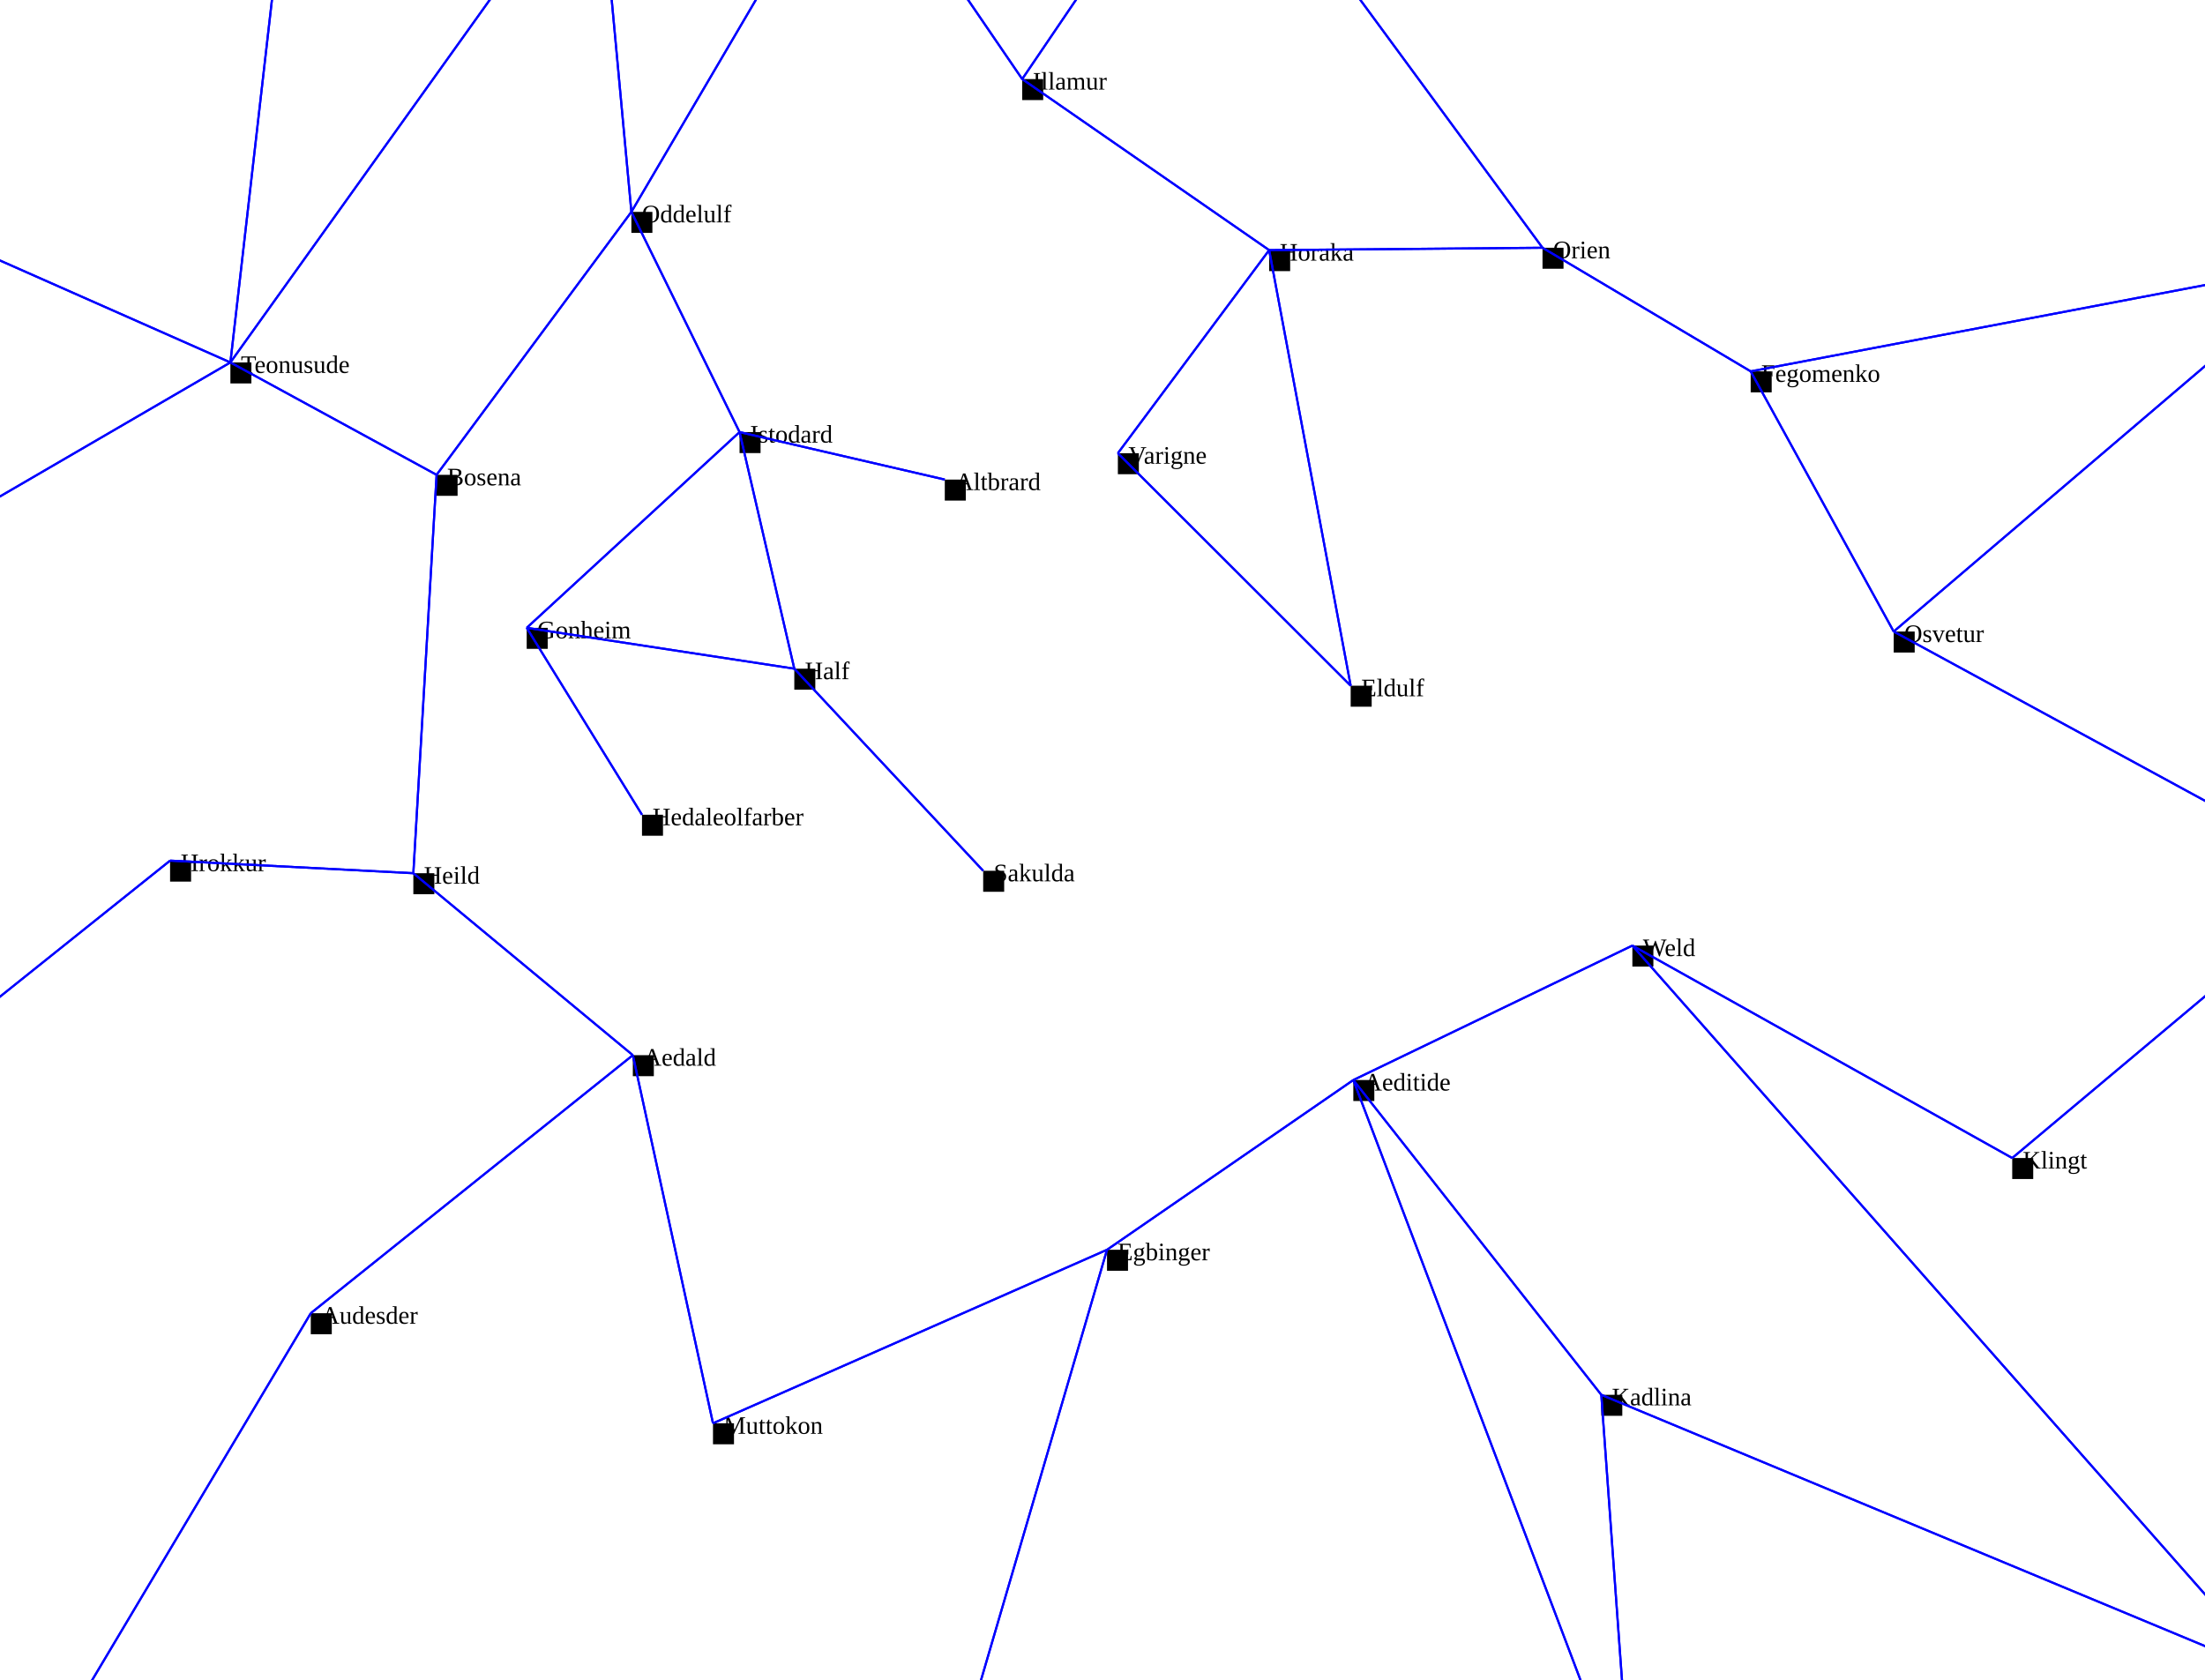
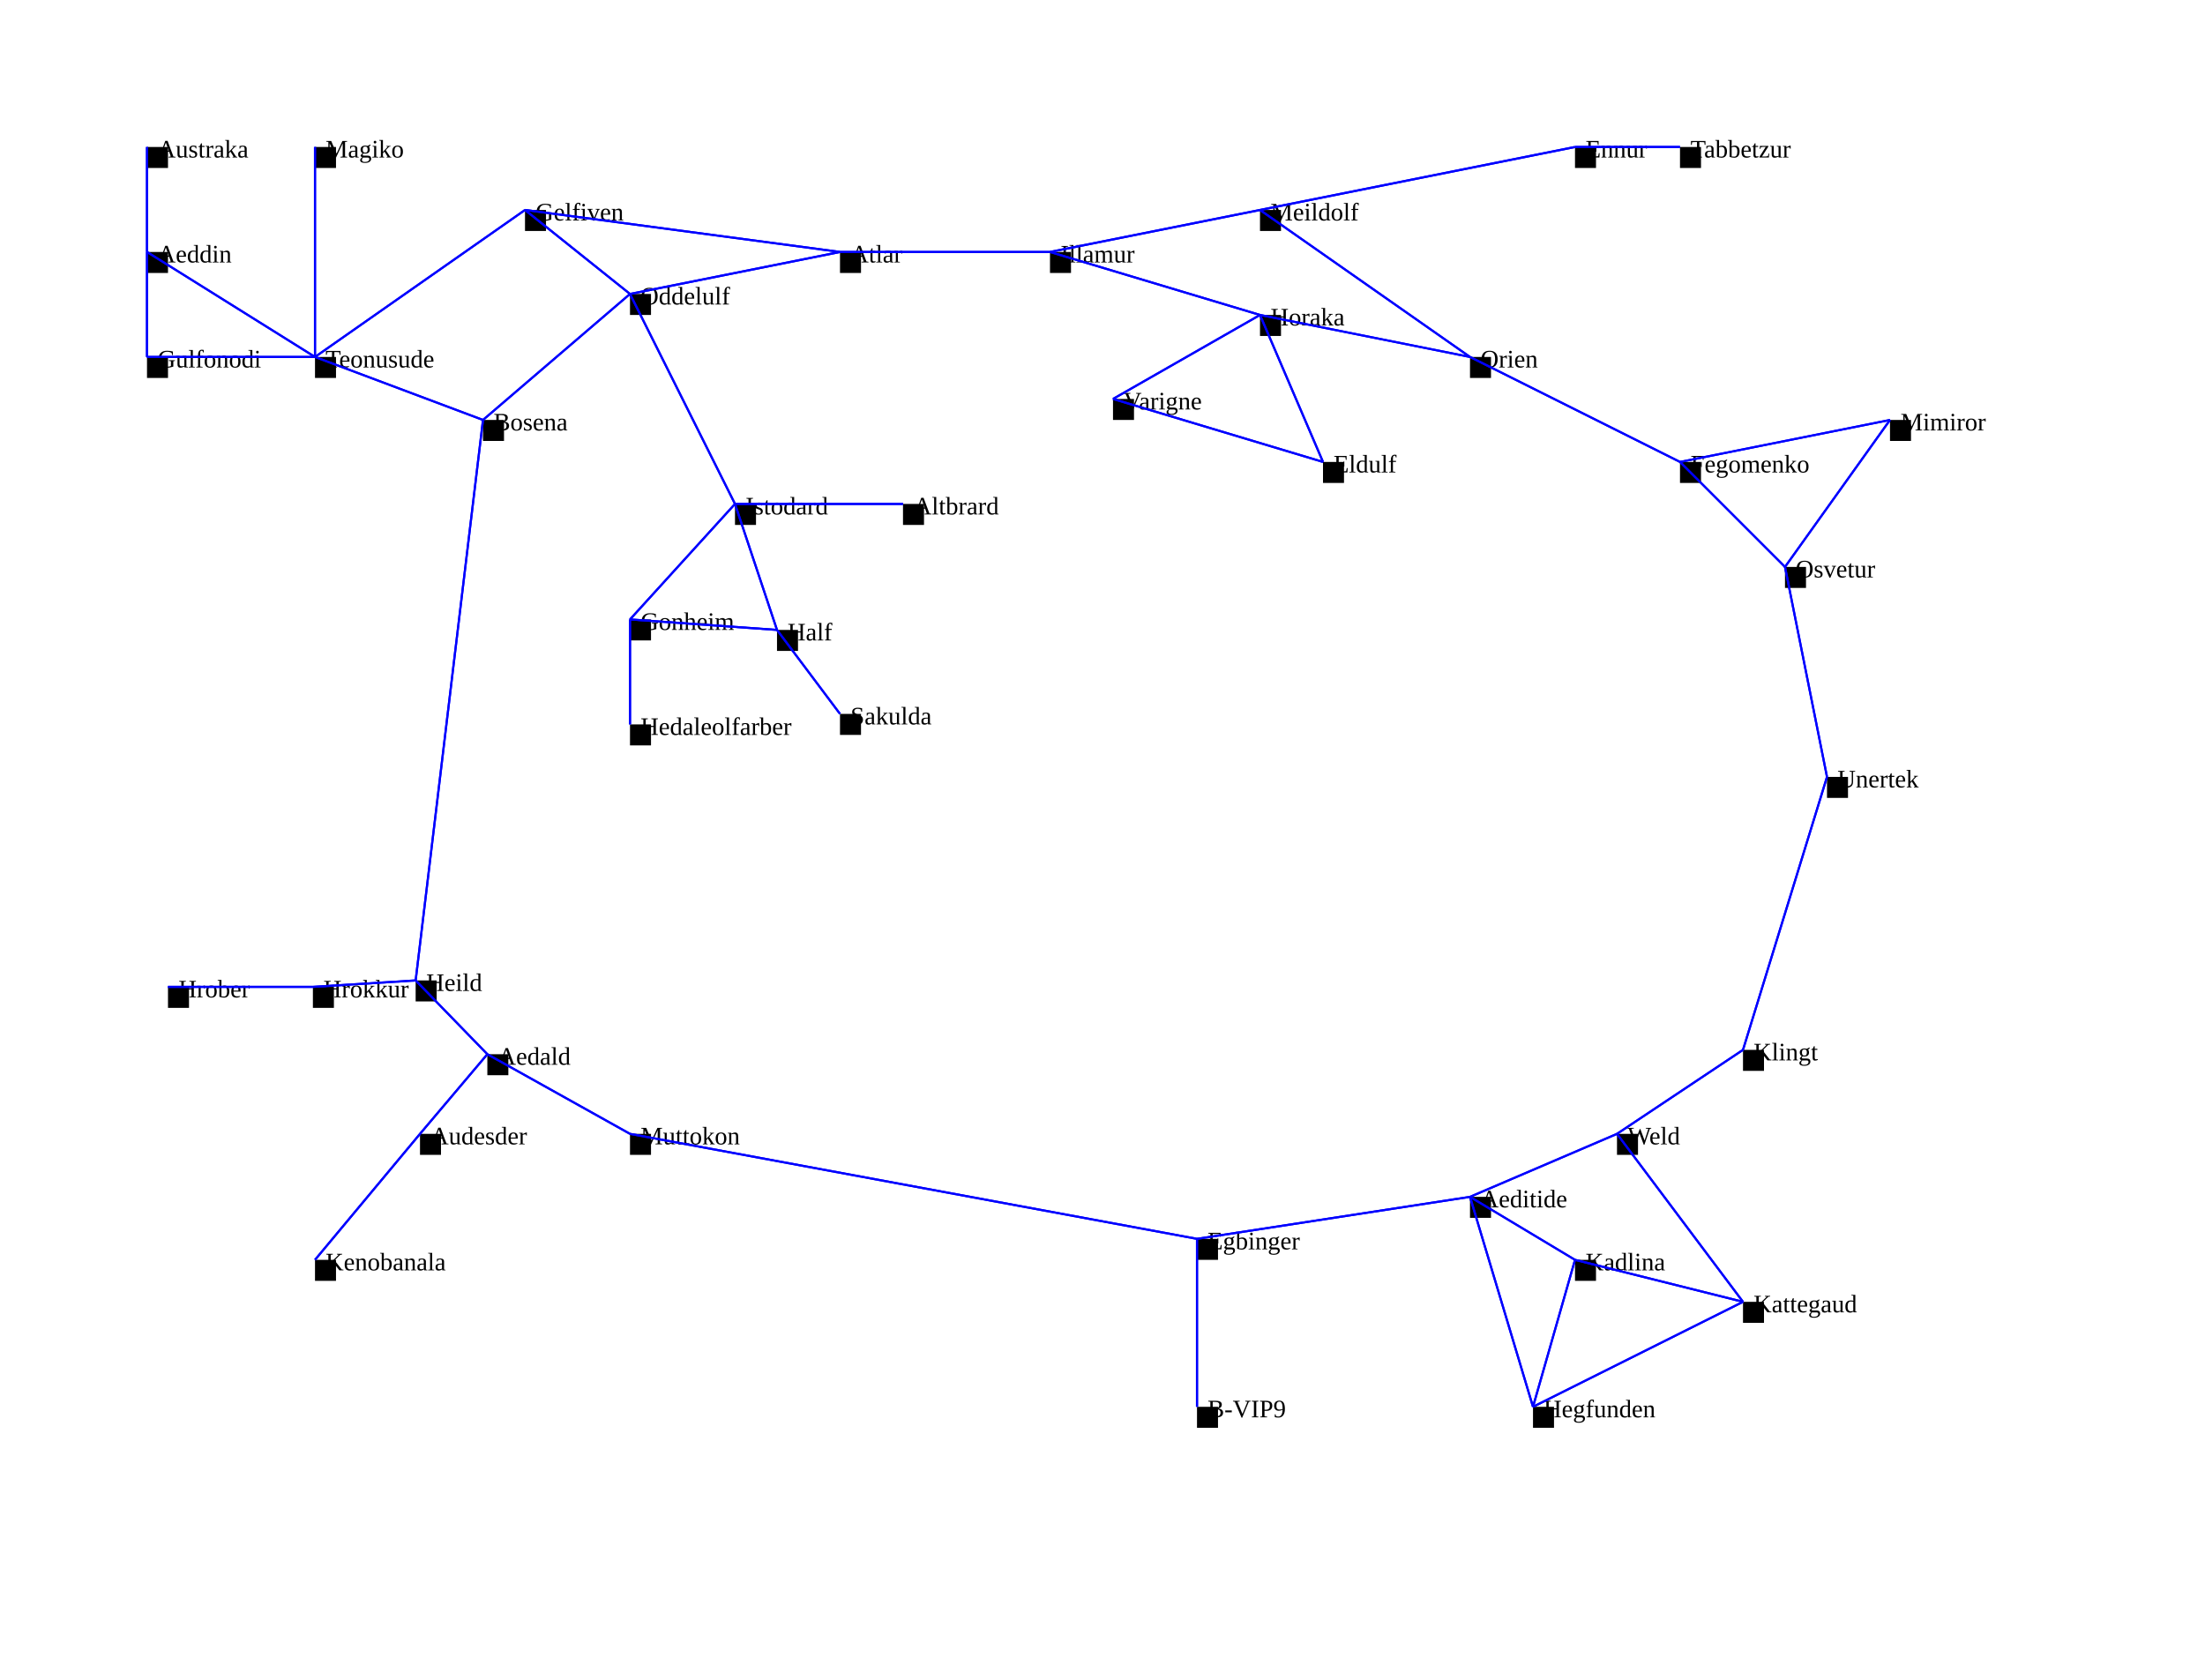
- <svg xmlns="http://www.w3.org/2000/svg" id="20121" height="800.00" width="1050.00">
-   <rect width="10.00" Region="Molden Heath" Type="system" y="96.61" Name="Aeddin" ID="30002383" id="20122" x="-62.06" height="10.00" />
-   <text id="20123" y="101.61" x="-57.06">Aeddin</text>
-   <rect width="10.00" Region="Molden Heath" Type="system" y="282.10" Name="Gulfonodi" ID="30002384" id="20125" x="-78.53" height="10.00" />
-   <text id="20126" y="287.10" x="-73.53">Gulfonodi</text>
-   <rect width="10.00" Region="Molden Heath" Type="system" y="542.24" Name="Hrober" ID="30002392" id="20128" x="-84.48" height="10.00" />
-   <text id="20129" y="547.24" x="-79.48">Hrober</text>
-   <rect width="10.00" Region="Molden Heath" Type="system" y="409.87" Name="Hrokkur" ID="30002391" id="20131" x="80.99" height="10.00" />
-   <text id="20132" y="414.87" x="85.99">Hrokkur</text>
-   <rect width="10.00" Region="Molden Heath" Type="system" y="172.61" Name="Teonusude" ID="30002385" id="20134" x="109.71" height="10.00" />
-   <text id="20135" y="177.61" x="114.71">Teonusude</text>
-   <rect width="10.00" Region="Molden Heath" Type="system" y="415.87" Name="Heild" ID="30002390" id="20137" x="196.83" height="10.00" />
-   <text id="20138" y="420.87" x="201.83">Heild</text>
-   <rect width="10.00" Region="Molden Heath" Type="system" y="625.42" Name="Audesder" ID="30002395" id="20140" x="147.99" height="10.00" />
-   <text id="20141" y="630.42" x="152.99">Audesder</text>
-   <rect width="10.00" Region="Molden Heath" Type="system" y="226.14" Name="Bosena" ID="30002387" id="20143" x="207.90" height="10.00" />
-   <text id="20144" y="231.14" x="212.90">Bosena</text>
-   <rect width="10.00" Region="Molden Heath" Type="system" y="502.53" Name="Aedald" ID="30002393" id="20146" x="301.35" height="10.00" />
-   <text id="20147" y="507.53" x="306.35">Aedald</text>
-   <rect width="10.00" Region="Molden Heath" Type="system" y="-71.93" Name="Gelfiven" ID="30002386" id="20149" x="284.62" height="10.00" />
-   <text id="20150" y="-66.93" x="289.62">Gelfiven</text>
-   <rect width="10.00" Region="Molden Heath" Type="system" y="100.91" Name="Oddelulf" ID="30002388" id="20152" x="300.66" height="10.00" />
-   <text id="20153" y="105.91" x="305.66">Oddelulf</text>
-   <rect width="10.00" Region="Molden Heath" Type="system" y="677.84" Name="Muttokon" ID="30002394" id="20155" x="339.52" height="10.00" />
-   <text id="20156" y="682.84" x="344.52">Muttokon</text>
-   <rect width="10.00" Region="Molden Heath" Type="system" y="299.01" Name="Gonheim" ID="30002403" id="20158" x="250.81" height="10.00" />
-   <text id="20159" y="304.01" x="255.81">Gonheim</text>
-   <rect width="10.00" Region="Molden Heath" Type="system" y="388.02" Name="Hedaleolfarber" ID="30002406" id="20161" x="305.71" height="10.00" />
-   <text id="20162" y="393.02" x="310.71">Hedaleolfarber</text>
-   <rect width="10.00" Region="Molden Heath" Type="system" y="205.78" Name="Istodard" ID="30002402" id="20164" x="352.17" height="10.00" />
-   <text id="20165" y="210.78" x="357.17">Istodard</text>
-   <rect width="10.00" Region="Molden Heath" Type="system" y="318.46" Name="Half" ID="30002404" id="20167" x="378.24" height="10.00" />
-   <text id="20168" y="323.46" x="383.24">Half</text>
-   <rect width="10.00" Region="Molden Heath" Type="system" y="414.71" Name="Sakulda" ID="30002405" id="20170" x="468.18" height="10.00" />
-   <text id="20171" y="419.71" x="473.18">Sakulda</text>
-   <rect width="10.00" Region="Molden Heath" Type="system" y="-79.63" Name="Atlar" ID="30002389" id="20173" x="406.63" height="10.00" />
-   <text id="20174" y="-74.63" x="411.63">Atlar</text>
-   <rect width="10.00" Region="Molden Heath" Type="system" y="228.40" Name="Altbrard" ID="30002407" id="20176" x="449.90" height="10.00" />
-   <text id="20177" y="233.40" x="454.90">Altbrard</text>
-   <rect width="10.00" Region="Molden Heath" Type="system" y="37.66" Name="Illamur" ID="30002396" id="20179" x="486.76" height="10.00" />
-   <text id="20180" y="42.66" x="491.76">Illamur</text>
-   <rect width="10.00" Region="Molden Heath" Type="system" y="215.84" Name="Varigne" ID="30002400" id="20182" x="532.32" height="10.00" />
-   <text id="20183" y="220.84" x="537.32">Varigne</text>
-   <rect width="10.00" Region="Molden Heath" Type="system" y="119.12" Name="Horaka" ID="30002397" id="20185" x="604.36" height="10.00" />
-   <text id="20186" y="124.12" x="609.36">Horaka</text>
-   <rect width="10.00" Region="Molden Heath" Type="system" y="326.57" Name="Eldulf" ID="30002398" id="20188" x="643.18" height="10.00" />
-   <text id="20189" y="331.57" x="648.18">Eldulf</text>
-   <rect width="10.00" Region="Molden Heath" Type="system" y="595.20" Name="Egbinger" ID="30002420" id="20191" x="527.15" height="10.00" />
-   <text id="20192" y="600.20" x="532.15">Egbinger</text>
-   <rect width="10.00" Region="Molden Heath" Type="system" y="-95.86" Name="Meildolf" ID="30002401" id="20194" x="577.35" height="10.00" />
-   <text id="20195" y="-90.86" x="582.35">Meildolf</text>
-   <rect width="10.00" Region="Molden Heath" Type="system" y="117.99" Name="Orien" ID="30002399" id="20197" x="734.53" height="10.00" />
-   <text id="20198" y="122.99" x="739.53">Orien</text>
-   <rect width="10.00" Region="Molden Heath" Type="system" y="514.36" Name="Aeditide" ID="30002419" id="20200" x="644.44" height="10.00" />
-   <text id="20201" y="519.36" x="649.44">Aeditide</text>
-   <rect width="10.00" Region="Molden Heath" Type="system" y="864.73" Name="Hegfunden" ID="30002418" id="20203" x="777.06" height="10.00" />
-   <text id="20204" y="869.73" x="782.06">Hegfunden</text>
-   <rect width="10.00" Region="Molden Heath" Type="system" y="-69.83" Name="Ennur" ID="30002412" id="20206" x="760.66" height="10.00" />
-   <text id="20207" y="-64.83" x="765.66">Ennur</text>
-   <rect width="10.00" Region="Molden Heath" Type="system" y="664.28" Name="Kadlina" ID="30002417" id="20209" x="762.52" height="10.00" />
-   <text id="20210" y="669.28" x="767.52">Kadlina</text>
-   <rect width="10.00" Region="Molden Heath" Type="system" y="450.33" Name="Weld" ID="30002415" id="20212" x="777.32" height="10.00" />
-   <text id="20213" y="455.33" x="782.32">Weld</text>
-   <rect width="10.00" Region="Molden Heath" Type="system" y="176.86" Name="Fegomenko" ID="30002408" id="20215" x="833.66" height="10.00" />
-   <text id="20216" y="181.86" x="838.66">Fegomenko</text>
-   <rect width="10.00" Region="Molden Heath" Type="system" y="551.51" Name="Klingt" ID="30002414" id="20218" x="958.20" height="10.00" />
-   <text id="20219" y="556.51" x="963.20">Klingt</text>
-   <rect width="10.00" Region="Molden Heath" Type="system" y="798.26" Name="Kattegaud" ID="30002416" id="20221" x="1084.37" height="10.00" />
-   <text id="20222" y="803.26" x="1089.37">Kattegaud</text>
-   <rect width="10.00" Region="Molden Heath" Type="system" y="300.77" Name="Osvetur" ID="30002409" id="20224" x="901.76" height="10.00" />
-   <text id="20225" y="305.77" x="906.76">Osvetur</text>
-   <rect width="10.00" Region="Molden Heath" Type="system" y="418.01" Name="Unertek" ID="30002413" id="20227" x="1117.35" height="10.00" />
-   <text id="20228" y="423.01" x="1122.35">Unertek</text>
-   <rect width="10.00" Region="Molden Heath" Type="system" y="124.70" Name="Mimiror" ID="30002410" id="20230" x="1108.21" height="10.00" />
-   <text id="20231" y="129.70" x="1113.21">Mimiror</text>
-   <rect width="10.00" Region="Heimatar" Type="system" y="-84.43" Name="Austraka" ID="30002523" id="20233" x="-69.32" height="10.00" />
-   <text id="20234" y="-79.43" x="-64.32">Austraka</text>
-   <rect width="10.00" Region="Heimatar" Type="system" y="-68.58" Name="Magiko" ID="30002570" id="20236" x="137.35" height="10.00" />
-   <text id="20237" y="-63.58" x="142.35">Magiko</text>
-   <rect width="10.00" Region="Derelik" Type="system" y="840.36" Name="Kenobanala" ID="30000116" id="20239" x="19.92" height="10.00" />
-   <text id="20240" y="845.36" x="24.92">Kenobanala</text>
-   <rect width="10.00" Region="Great Wildlands" Type="system" y="857.07" Name="B-VIP9" ID="30000970" id="20242" x="450.49" height="10.00" />
-   <text id="20243" y="862.07" x="455.49">B-VIP9</text>
-   <rect width="10.00" Region="Metropolis" Type="system" y="-78.23" Name="Tabbetzur" ID="30003465" id="20245" x="1019.34" height="10.00" />
-   <text id="20246" y="-73.23" x="1024.34">Tabbetzur</text>
-   <line y2="282.10" x2="-78.53" id="20248" style="stroke:blue;fill:blue;" x1="-62.06" y1="96.61" />
-   <line y2="172.61" x2="109.71" id="20249" style="stroke:blue;fill:blue;" x1="-62.06" y1="96.61" />
-   <line y2="-84.43" x2="-69.32" id="20250" style="stroke:blue;fill:blue;" x1="-62.06" y1="96.61" />
-   <line y2="96.61" x2="-62.06" id="20251" style="stroke:blue;fill:blue;" x1="-78.53" y1="282.10" />
-   <line y2="172.61" x2="109.71" id="20252" style="stroke:blue;fill:blue;" x1="-78.53" y1="282.10" />
-   <line y2="409.87" x2="80.99" id="20253" style="stroke:blue;fill:blue;" x1="-84.48" y1="542.24" />
-   <line y2="415.87" x2="196.83" id="20254" style="stroke:blue;fill:blue;" x1="80.99" y1="409.87" />
-   <line y2="542.24" x2="-84.48" id="20255" style="stroke:blue;fill:blue;" x1="80.99" y1="409.87" />
-   <line y2="96.61" x2="-62.06" id="20256" style="stroke:blue;fill:blue;" x1="109.71" y1="172.61" />
-   <line y2="282.10" x2="-78.53" id="20257" style="stroke:blue;fill:blue;" x1="109.71" y1="172.61" />
-   <line y2="-71.93" x2="284.62" id="20258" style="stroke:blue;fill:blue;" x1="109.71" y1="172.61" />
-   <line y2="226.14" x2="207.90" id="20259" style="stroke:blue;fill:blue;" x1="109.71" y1="172.61" />
-   <line y2="-68.58" x2="137.35" id="20260" style="stroke:blue;fill:blue;" x1="109.71" y1="172.61" />
-   <line y2="226.14" x2="207.90" id="20261" style="stroke:blue;fill:blue;" x1="196.83" y1="415.87" />
-   <line y2="409.87" x2="80.99" id="20262" style="stroke:blue;fill:blue;" x1="196.83" y1="415.87" />
-   <line y2="502.53" x2="301.35" id="20263" style="stroke:blue;fill:blue;" x1="196.83" y1="415.87" />
-   <line y2="840.36" x2="19.92" id="20264" style="stroke:blue;fill:blue;" x1="147.99" y1="625.42" />
-   <line y2="502.53" x2="301.35" id="20265" style="stroke:blue;fill:blue;" x1="147.99" y1="625.42" />
-   <line y2="172.61" x2="109.71" id="20266" style="stroke:blue;fill:blue;" x1="207.90" y1="226.14" />
-   <line y2="100.91" x2="300.66" id="20267" style="stroke:blue;fill:blue;" x1="207.90" y1="226.14" />
-   <line y2="415.87" x2="196.83" id="20268" style="stroke:blue;fill:blue;" x1="207.90" y1="226.14" />
-   <line y2="415.87" x2="196.83" id="20269" style="stroke:blue;fill:blue;" x1="301.35" y1="502.53" />
-   <line y2="677.84" x2="339.52" id="20270" style="stroke:blue;fill:blue;" x1="301.35" y1="502.53" />
-   <line y2="625.42" x2="147.99" id="20271" style="stroke:blue;fill:blue;" x1="301.35" y1="502.53" />
-   <line y2="172.61" x2="109.71" id="20272" style="stroke:blue;fill:blue;" x1="284.62" y1="-71.93" />
-   <line y2="100.91" x2="300.66" id="20273" style="stroke:blue;fill:blue;" x1="284.62" y1="-71.93" />
-   <line y2="-79.63" x2="406.63" id="20274" style="stroke:blue;fill:blue;" x1="284.62" y1="-71.93" />
-   <line y2="-71.93" x2="284.62" id="20275" style="stroke:blue;fill:blue;" x1="300.66" y1="100.91" />
-   <line y2="226.14" x2="207.90" id="20276" style="stroke:blue;fill:blue;" x1="300.66" y1="100.91" />
-   <line y2="-79.63" x2="406.63" id="20277" style="stroke:blue;fill:blue;" x1="300.66" y1="100.91" />
-   <line y2="205.78" x2="352.17" id="20278" style="stroke:blue;fill:blue;" x1="300.66" y1="100.91" />
-   <line y2="502.53" x2="301.35" id="20279" style="stroke:blue;fill:blue;" x1="339.52" y1="677.84" />
-   <line y2="595.20" x2="527.15" id="20280" style="stroke:blue;fill:blue;" x1="339.52" y1="677.84" />
-   <line y2="205.78" x2="352.17" id="20281" style="stroke:blue;fill:blue;" x1="250.81" y1="299.01" />
-   <line y2="318.46" x2="378.24" id="20282" style="stroke:blue;fill:blue;" x1="250.81" y1="299.01" />
-   <line y2="388.02" x2="305.71" id="20283" style="stroke:blue;fill:blue;" x1="250.81" y1="299.01" />
-   <line y2="299.01" x2="250.81" id="20284" style="stroke:blue;fill:blue;" x1="305.71" y1="388.02" />
-   <line y2="100.91" x2="300.66" id="20285" style="stroke:blue;fill:blue;" x1="352.17" y1="205.78" />
-   <line y2="299.01" x2="250.81" id="20286" style="stroke:blue;fill:blue;" x1="352.17" y1="205.78" />
-   <line y2="318.46" x2="378.24" id="20287" style="stroke:blue;fill:blue;" x1="352.17" y1="205.78" />
-   <line y2="228.40" x2="449.90" id="20288" style="stroke:blue;fill:blue;" x1="352.17" y1="205.78" />
-   <line y2="205.78" x2="352.17" id="20289" style="stroke:blue;fill:blue;" x1="378.24" y1="318.46" />
-   <line y2="299.01" x2="250.81" id="20290" style="stroke:blue;fill:blue;" x1="378.24" y1="318.46" />
-   <line y2="414.71" x2="468.18" id="20291" style="stroke:blue;fill:blue;" x1="378.24" y1="318.46" />
-   <line y2="318.46" x2="378.24" id="20292" style="stroke:blue;fill:blue;" x1="468.18" y1="414.71" />
-   <line y2="-71.93" x2="284.62" id="20293" style="stroke:blue;fill:blue;" x1="406.63" y1="-79.63" />
-   <line y2="100.91" x2="300.66" id="20294" style="stroke:blue;fill:blue;" x1="406.63" y1="-79.63" />
-   <line y2="37.66" x2="486.76" id="20295" style="stroke:blue;fill:blue;" x1="406.63" y1="-79.63" />
-   <line y2="205.78" x2="352.17" id="20296" style="stroke:blue;fill:blue;" x1="449.90" y1="228.40" />
-   <line y2="-79.63" x2="406.63" id="20297" style="stroke:blue;fill:blue;" x1="486.76" y1="37.66" />
-   <line y2="119.12" x2="604.36" id="20298" style="stroke:blue;fill:blue;" x1="486.76" y1="37.66" />
-   <line y2="-95.86" x2="577.35" id="20299" style="stroke:blue;fill:blue;" x1="486.76" y1="37.66" />
-   <line y2="119.12" x2="604.36" id="20300" style="stroke:blue;fill:blue;" x1="532.32" y1="215.84" />
-   <line y2="326.57" x2="643.18" id="20301" style="stroke:blue;fill:blue;" x1="532.32" y1="215.84" />
-   <line y2="37.66" x2="486.76" id="20302" style="stroke:blue;fill:blue;" x1="604.36" y1="119.12" />
-   <line y2="326.57" x2="643.18" id="20303" style="stroke:blue;fill:blue;" x1="604.36" y1="119.12" />
-   <line y2="117.99" x2="734.53" id="20304" style="stroke:blue;fill:blue;" x1="604.36" y1="119.12" />
-   <line y2="215.84" x2="532.32" id="20305" style="stroke:blue;fill:blue;" x1="604.36" y1="119.12" />
-   <line y2="119.12" x2="604.36" id="20306" style="stroke:blue;fill:blue;" x1="643.18" y1="326.57" />
-   <line y2="215.84" x2="532.32" id="20307" style="stroke:blue;fill:blue;" x1="643.18" y1="326.57" />
-   <line y2="857.07" x2="450.49" id="20308" style="stroke:blue;fill:blue;" x1="527.15" y1="595.20" />
-   <line y2="677.84" x2="339.52" id="20309" style="stroke:blue;fill:blue;" x1="527.15" y1="595.20" />
-   <line y2="514.36" x2="644.44" id="20310" style="stroke:blue;fill:blue;" x1="527.15" y1="595.20" />
-   <line y2="37.66" x2="486.76" id="20311" style="stroke:blue;fill:blue;" x1="577.35" y1="-95.86" />
-   <line y2="117.99" x2="734.53" id="20312" style="stroke:blue;fill:blue;" x1="577.35" y1="-95.86" />
-   <line y2="-69.83" x2="760.66" id="20313" style="stroke:blue;fill:blue;" x1="577.35" y1="-95.86" />
-   <line y2="119.12" x2="604.36" id="20314" style="stroke:blue;fill:blue;" x1="734.53" y1="117.99" />
-   <line y2="-95.86" x2="577.35" id="20315" style="stroke:blue;fill:blue;" x1="734.53" y1="117.99" />
-   <line y2="176.86" x2="833.66" id="20316" style="stroke:blue;fill:blue;" x1="734.53" y1="117.99" />
-   <line y2="450.33" x2="777.32" id="20317" style="stroke:blue;fill:blue;" x1="644.44" y1="514.36" />
-   <line y2="664.28" x2="762.52" id="20318" style="stroke:blue;fill:blue;" x1="644.44" y1="514.36" />
-   <line y2="864.73" x2="777.06" id="20319" style="stroke:blue;fill:blue;" x1="644.44" y1="514.36" />
-   <line y2="595.20" x2="527.15" id="20320" style="stroke:blue;fill:blue;" x1="644.44" y1="514.36" />
-   <line y2="798.26" x2="1084.37" id="20321" style="stroke:blue;fill:blue;" x1="777.06" y1="864.73" />
-   <line y2="664.28" x2="762.52" id="20322" style="stroke:blue;fill:blue;" x1="777.06" y1="864.73" />
-   <line y2="514.36" x2="644.44" id="20323" style="stroke:blue;fill:blue;" x1="777.06" y1="864.73" />
-   <line y2="-95.86" x2="577.35" id="20324" style="stroke:blue;fill:blue;" x1="760.66" y1="-69.83" />
-   <line y2="-78.23" x2="1019.34" id="20325" style="stroke:blue;fill:blue;" x1="760.66" y1="-69.83" />
-   <line y2="798.26" x2="1084.37" id="20326" style="stroke:blue;fill:blue;" x1="762.52" y1="664.28" />
-   <line y2="864.73" x2="777.06" id="20327" style="stroke:blue;fill:blue;" x1="762.52" y1="664.28" />
-   <line y2="514.36" x2="644.44" id="20328" style="stroke:blue;fill:blue;" x1="762.52" y1="664.28" />
-   <line y2="551.51" x2="958.20" id="20329" style="stroke:blue;fill:blue;" x1="777.32" y1="450.33" />
-   <line y2="798.26" x2="1084.37" id="20330" style="stroke:blue;fill:blue;" x1="777.32" y1="450.33" />
-   <line y2="514.36" x2="644.44" id="20331" style="stroke:blue;fill:blue;" x1="777.32" y1="450.33" />
-   <line y2="117.99" x2="734.53" id="20332" style="stroke:blue;fill:blue;" x1="833.66" y1="176.86" />
-   <line y2="300.77" x2="901.76" id="20333" style="stroke:blue;fill:blue;" x1="833.66" y1="176.86" />
-   <line y2="124.70" x2="1108.21" id="20334" style="stroke:blue;fill:blue;" x1="833.66" y1="176.86" />
-   <line y2="418.01" x2="1117.35" id="20335" style="stroke:blue;fill:blue;" x1="958.20" y1="551.51" />
-   <line y2="450.33" x2="777.32" id="20336" style="stroke:blue;fill:blue;" x1="958.20" y1="551.51" />
-   <line y2="450.33" x2="777.32" id="20337" style="stroke:blue;fill:blue;" x1="1084.37" y1="798.26" />
-   <line y2="664.28" x2="762.52" id="20338" style="stroke:blue;fill:blue;" x1="1084.37" y1="798.26" />
-   <line y2="864.73" x2="777.06" id="20339" style="stroke:blue;fill:blue;" x1="1084.37" y1="798.26" />
-   <line y2="176.86" x2="833.66" id="20340" style="stroke:blue;fill:blue;" x1="901.76" y1="300.77" />
-   <line y2="124.70" x2="1108.21" id="20341" style="stroke:blue;fill:blue;" x1="901.76" y1="300.77" />
-   <line y2="418.01" x2="1117.35" id="20342" style="stroke:blue;fill:blue;" x1="901.76" y1="300.77" />
-   <line y2="300.77" x2="901.76" id="20343" style="stroke:blue;fill:blue;" x1="1117.35" y1="418.01" />
-   <line y2="551.51" x2="958.20" id="20344" style="stroke:blue;fill:blue;" x1="1117.35" y1="418.01" />
-   <line y2="176.86" x2="833.66" id="20345" style="stroke:blue;fill:blue;" x1="1108.21" y1="124.70" />
-   <line y2="300.77" x2="901.76" id="20346" style="stroke:blue;fill:blue;" x1="1108.21" y1="124.70" />
-   <line y2="96.61" x2="-62.06" id="20347" style="stroke:blue;fill:blue;" x1="-69.32" y1="-84.43" />
-   <line y2="172.61" x2="109.71" id="20348" style="stroke:blue;fill:blue;" x1="137.35" y1="-68.58" />
-   <line y2="625.42" x2="147.99" id="20349" style="stroke:blue;fill:blue;" x1="19.92" y1="840.36" />
-   <line y2="595.20" x2="527.15" id="20350" style="stroke:blue;fill:blue;" x1="450.49" y1="857.07" />
-   <line y2="-69.83" x2="760.66" id="20351" style="stroke:blue;fill:blue;" x1="1019.34" y1="-78.23" />
+ <svg xmlns="http://www.w3.org/2000/svg" width="1050.00" id="20121" height="800.00">
+   <rect id="20122" Type="system" Name="Aeddin" y="120.00" ID="30002383" Region="Molden Heath" x="70.00" width="10.00" height="10.00" />
+   <text y="125.00" x="75.00" id="20123">Aeddin</text>
+   <rect id="20125" Type="system" Name="Gulfonodi" y="170.00" ID="30002384" Region="Molden Heath" x="70.00" width="10.00" height="10.00" />
+   <text y="175.00" x="75.00" id="20126">Gulfonodi</text>
+   <rect id="20128" Type="system" Name="Hrober" y="470.00" ID="30002392" Region="Molden Heath" x="80.00" width="10.00" height="10.00" />
+   <text y="475.00" x="85.00" id="20129">Hrober</text>
+   <rect id="20131" Type="system" Name="Hrokkur" y="470.00" ID="30002391" Region="Molden Heath" x="149.00" width="10.00" height="10.00" />
+   <text y="475.00" x="154.00" id="20132">Hrokkur</text>
+   <rect id="20134" Type="system" Name="Teonusude" y="170.00" ID="30002385" Region="Molden Heath" x="150.00" width="10.00" height="10.00" />
+   <text y="175.00" x="155.00" id="20135">Teonusude</text>
+   <rect id="20137" Type="system" Name="Heild" y="466.93" ID="30002390" Region="Molden Heath" x="197.93" width="10.00" height="10.00" />
+   <text y="471.93" x="202.93" id="20138">Heild</text>
+   <rect id="20140" Type="system" Name="Audesder" y="540.00" ID="30002395" Region="Molden Heath" x="200.00" width="10.00" height="10.00" />
+   <text y="545.00" x="205.00" id="20141">Audesder</text>
+   <rect id="20143" Type="system" Name="Bosena" y="200.00" ID="30002387" Region="Molden Heath" x="230.00" width="10.00" height="10.00" />
+   <text y="205.00" x="235.00" id="20144">Bosena</text>
+   <rect id="20146" Type="system" Name="Aedald" y="502.07" ID="30002393" Region="Molden Heath" x="232.07" width="10.00" height="10.00" />
+   <text y="507.07" x="237.07" id="20147">Aedald</text>
+   <rect id="20149" Type="system" Name="Gelfiven" y="100.00" ID="30002386" Region="Molden Heath" x="250.00" width="10.00" height="10.00" />
+   <text y="105.00" x="255.00" id="20150">Gelfiven</text>
+   <rect id="20152" Type="system" Name="Oddelulf" y="140.00" ID="30002388" Region="Molden Heath" x="300.00" width="10.00" height="10.00" />
+   <text y="145.00" x="305.00" id="20153">Oddelulf</text>
+   <rect id="20155" Type="system" Name="Muttokon" y="540.00" ID="30002394" Region="Molden Heath" x="300.00" width="10.00" height="10.00" />
+   <text y="545.00" x="305.00" id="20156">Muttokon</text>
+   <rect id="20158" Type="system" Name="Gonheim" y="295.00" ID="30002403" Region="Molden Heath" x="300.00" width="10.00" height="10.00" />
+   <text y="300.00" x="305.00" id="20159">Gonheim</text>
+   <rect id="20161" Type="system" Name="Hedaleolfarber" y="345.00" ID="30002406" Region="Molden Heath" x="300.00" width="10.00" height="10.00" />
+   <text y="350.00" x="305.00" id="20162">Hedaleolfarber</text>
+   <rect id="20164" Type="system" Name="Istodard" y="240.00" ID="30002402" Region="Molden Heath" x="350.00" width="10.00" height="10.00" />
+   <text y="245.00" x="355.00" id="20165">Istodard</text>
+   <rect id="20167" Type="system" Name="Half" y="300.00" ID="30002404" Region="Molden Heath" x="370.00" width="10.00" height="10.00" />
+   <text y="305.00" x="375.00" id="20168">Half</text>
+   <rect id="20170" Type="system" Name="Sakulda" y="340.00" ID="30002405" Region="Molden Heath" x="400.00" width="10.00" height="10.00" />
+   <text y="345.00" x="405.00" id="20171">Sakulda</text>
+   <rect id="20173" Type="system" Name="Atlar" y="120.00" ID="30002389" Region="Molden Heath" x="400.00" width="10.00" height="10.00" />
+   <text y="125.00" x="405.00" id="20174">Atlar</text>
+   <rect id="20176" Type="system" Name="Altbrard" y="240.00" ID="30002407" Region="Molden Heath" x="430.00" width="10.00" height="10.00" />
+   <text y="245.00" x="435.00" id="20177">Altbrard</text>
+   <rect id="20179" Type="system" Name="Illamur" y="120.00" ID="30002396" Region="Molden Heath" x="500.00" width="10.00" height="10.00" />
+   <text y="125.00" x="505.00" id="20180">Illamur</text>
+   <rect id="20182" Type="system" Name="Varigne" y="190.00" ID="30002400" Region="Molden Heath" x="530.00" width="10.00" height="10.00" />
+   <text y="195.00" x="535.00" id="20183">Varigne</text>
+   <rect id="20185" Type="system" Name="Horaka" y="150.00" ID="30002397" Region="Molden Heath" x="600.00" width="10.00" height="10.00" />
+   <text y="155.00" x="605.00" id="20186">Horaka</text>
+   <rect id="20188" Type="system" Name="Eldulf" y="220.00" ID="30002398" Region="Molden Heath" x="630.00" width="10.00" height="10.00" />
+   <text y="225.00" x="635.00" id="20189">Eldulf</text>
+   <rect id="20191" Type="system" Name="Egbinger" y="590.00" ID="30002420" Region="Molden Heath" x="570.00" width="10.00" height="10.00" />
+   <text y="595.00" x="575.00" id="20192">Egbinger</text>
+   <rect id="20194" Type="system" Name="Meildolf" y="100.00" ID="30002401" Region="Molden Heath" x="600.00" width="10.00" height="10.00" />
+   <text y="105.00" x="605.00" id="20195">Meildolf</text>
+   <rect id="20197" Type="system" Name="Orien" y="170.00" ID="30002399" Region="Molden Heath" x="700.00" width="10.00" height="10.00" />
+   <text y="175.00" x="705.00" id="20198">Orien</text>
+   <rect id="20200" Type="system" Name="Aeditide" y="570.00" ID="30002419" Region="Molden Heath" x="700.00" width="10.00" height="10.00" />
+   <text y="575.00" x="705.00" id="20201">Aeditide</text>
+   <rect id="20203" Type="system" Name="Hegfunden" y="670.00" ID="30002418" Region="Molden Heath" x="730.00" width="10.00" height="10.00" />
+   <text y="675.00" x="735.00" id="20204">Hegfunden</text>
+   <rect id="20206" Type="system" Name="Ennur" y="70.00" ID="30002412" Region="Molden Heath" x="750.00" width="10.00" height="10.00" />
+   <text y="75.00" x="755.00" id="20207">Ennur</text>
+   <rect id="20209" Type="system" Name="Kadlina" y="600.00" ID="30002417" Region="Molden Heath" x="750.00" width="10.00" height="10.00" />
+   <text y="605.00" x="755.00" id="20210">Kadlina</text>
+   <rect id="20212" Type="system" Name="Weld" y="540.00" ID="30002415" Region="Molden Heath" x="770.00" width="10.00" height="10.00" />
+   <text y="545.00" x="775.00" id="20213">Weld</text>
+   <rect id="20215" Type="system" Name="Fegomenko" y="220.00" ID="30002408" Region="Molden Heath" x="800.00" width="10.00" height="10.00" />
+   <text y="225.00" x="805.00" id="20216">Fegomenko</text>
+   <rect id="20218" Type="system" Name="Klingt" y="500.00" ID="30002414" Region="Molden Heath" x="830.00" width="10.00" height="10.00" />
+   <text y="505.00" x="835.00" id="20219">Klingt</text>
+   <rect id="20221" Type="system" Name="Kattegaud" y="620.00" ID="30002416" Region="Molden Heath" x="830.00" width="10.00" height="10.00" />
+   <text y="625.00" x="835.00" id="20222">Kattegaud</text>
+   <rect id="20224" Type="system" Name="Osvetur" y="270.00" ID="30002409" Region="Molden Heath" x="850.00" width="10.00" height="10.00" />
+   <text y="275.00" x="855.00" id="20225">Osvetur</text>
+   <rect id="20227" Type="system" Name="Unertek" y="370.00" ID="30002413" Region="Molden Heath" x="870.00" width="10.00" height="10.00" />
+   <text y="375.00" x="875.00" id="20228">Unertek</text>
+   <rect id="20230" Type="system" Name="Mimiror" y="200.00" ID="30002410" Region="Molden Heath" x="900.00" width="10.00" height="10.00" />
+   <text y="205.00" x="905.00" id="20231">Mimiror</text>
+   <rect id="20233" Type="system" Name="Austraka" y="70.00" ID="30002523" Region="Heimatar" x="70.00" width="10.00" height="10.00" />
+   <text y="75.00" x="75.00" id="20234">Austraka</text>
+   <rect id="20236" Type="system" Name="Magiko" y="70.00" ID="30002570" Region="Heimatar" x="150.00" width="10.00" height="10.00" />
+   <text y="75.00" x="155.00" id="20237">Magiko</text>
+   <rect id="20239" Type="system" Name="Kenobanala" y="600.00" ID="30000116" Region="Derelik" x="150.00" width="10.00" height="10.00" />
+   <text y="605.00" x="155.00" id="20240">Kenobanala</text>
+   <rect id="20242" Type="system" Name="B-VIP9" y="670.00" ID="30000970" Region="Great Wildlands" x="570.00" width="10.00" height="10.00" />
+   <text y="675.00" x="575.00" id="20243">B-VIP9</text>
+   <rect id="20245" Type="system" Name="Tabbetzur" y="70.00" ID="30003465" Region="Metropolis" x="800.00" width="10.00" height="10.00" />
+   <text y="75.00" x="805.00" id="20246">Tabbetzur</text>
+   <line id="20248" y2="170.00" y1="120.00" style="fill:blue;stroke:blue;" x2="70.00" x1="70.00" />
+   <line id="20249" y2="170.00" y1="120.00" style="fill:blue;stroke:blue;" x2="150.00" x1="70.00" />
+   <line id="20250" y2="70.00" y1="120.00" style="fill:blue;stroke:blue;" x2="70.00" x1="70.00" />
+   <line id="20251" y2="120.00" y1="170.00" style="fill:blue;stroke:blue;" x2="70.00" x1="70.00" />
+   <line id="20252" y2="170.00" y1="170.00" style="fill:blue;stroke:blue;" x2="150.00" x1="70.00" />
+   <line id="20253" y2="470.00" y1="470.00" style="fill:blue;stroke:blue;" x2="149.00" x1="80.00" />
+   <line id="20254" y2="466.93" y1="470.00" style="fill:blue;stroke:blue;" x2="197.93" x1="149.00" />
+   <line id="20255" y2="470.00" y1="470.00" style="fill:blue;stroke:blue;" x2="80.00" x1="149.00" />
+   <line id="20256" y2="120.00" y1="170.00" style="fill:blue;stroke:blue;" x2="70.00" x1="150.00" />
+   <line id="20257" y2="170.00" y1="170.00" style="fill:blue;stroke:blue;" x2="70.00" x1="150.00" />
+   <line id="20258" y2="100.00" y1="170.00" style="fill:blue;stroke:blue;" x2="250.00" x1="150.00" />
+   <line id="20259" y2="200.00" y1="170.00" style="fill:blue;stroke:blue;" x2="230.00" x1="150.00" />
+   <line id="20260" y2="70.00" y1="170.00" style="fill:blue;stroke:blue;" x2="150.00" x1="150.00" />
+   <line id="20261" y2="200.00" y1="466.93" style="fill:blue;stroke:blue;" x2="230.00" x1="197.93" />
+   <line id="20262" y2="470.00" y1="466.93" style="fill:blue;stroke:blue;" x2="149.00" x1="197.93" />
+   <line id="20263" y2="502.07" y1="466.93" style="fill:blue;stroke:blue;" x2="232.07" x1="197.93" />
+   <line id="20264" y2="600.00" y1="540.00" style="fill:blue;stroke:blue;" x2="150.00" x1="200.00" />
+   <line id="20265" y2="502.07" y1="540.00" style="fill:blue;stroke:blue;" x2="232.07" x1="200.00" />
+   <line id="20266" y2="170.00" y1="200.00" style="fill:blue;stroke:blue;" x2="150.00" x1="230.00" />
+   <line id="20267" y2="140.00" y1="200.00" style="fill:blue;stroke:blue;" x2="300.00" x1="230.00" />
+   <line id="20268" y2="466.93" y1="200.00" style="fill:blue;stroke:blue;" x2="197.93" x1="230.00" />
+   <line id="20269" y2="466.93" y1="502.07" style="fill:blue;stroke:blue;" x2="197.93" x1="232.07" />
+   <line id="20270" y2="540.00" y1="502.07" style="fill:blue;stroke:blue;" x2="300.00" x1="232.07" />
+   <line id="20271" y2="540.00" y1="502.07" style="fill:blue;stroke:blue;" x2="200.00" x1="232.07" />
+   <line id="20272" y2="170.00" y1="100.00" style="fill:blue;stroke:blue;" x2="150.00" x1="250.00" />
+   <line id="20273" y2="140.00" y1="100.00" style="fill:blue;stroke:blue;" x2="300.00" x1="250.00" />
+   <line id="20274" y2="120.00" y1="100.00" style="fill:blue;stroke:blue;" x2="400.00" x1="250.00" />
+   <line id="20275" y2="100.00" y1="140.00" style="fill:blue;stroke:blue;" x2="250.00" x1="300.00" />
+   <line id="20276" y2="200.00" y1="140.00" style="fill:blue;stroke:blue;" x2="230.00" x1="300.00" />
+   <line id="20277" y2="120.00" y1="140.00" style="fill:blue;stroke:blue;" x2="400.00" x1="300.00" />
+   <line id="20278" y2="240.00" y1="140.00" style="fill:blue;stroke:blue;" x2="350.00" x1="300.00" />
+   <line id="20279" y2="502.07" y1="540.00" style="fill:blue;stroke:blue;" x2="232.07" x1="300.00" />
+   <line id="20280" y2="590.00" y1="540.00" style="fill:blue;stroke:blue;" x2="570.00" x1="300.00" />
+   <line id="20281" y2="240.00" y1="295.00" style="fill:blue;stroke:blue;" x2="350.00" x1="300.00" />
+   <line id="20282" y2="300.00" y1="295.00" style="fill:blue;stroke:blue;" x2="370.00" x1="300.00" />
+   <line id="20283" y2="345.00" y1="295.00" style="fill:blue;stroke:blue;" x2="300.00" x1="300.00" />
+   <line id="20284" y2="295.00" y1="345.00" style="fill:blue;stroke:blue;" x2="300.00" x1="300.00" />
+   <line id="20285" y2="140.00" y1="240.00" style="fill:blue;stroke:blue;" x2="300.00" x1="350.00" />
+   <line id="20286" y2="295.00" y1="240.00" style="fill:blue;stroke:blue;" x2="300.00" x1="350.00" />
+   <line id="20287" y2="300.00" y1="240.00" style="fill:blue;stroke:blue;" x2="370.00" x1="350.00" />
+   <line id="20288" y2="240.00" y1="240.00" style="fill:blue;stroke:blue;" x2="430.00" x1="350.00" />
+   <line id="20289" y2="240.00" y1="300.00" style="fill:blue;stroke:blue;" x2="350.00" x1="370.00" />
+   <line id="20290" y2="295.00" y1="300.00" style="fill:blue;stroke:blue;" x2="300.00" x1="370.00" />
+   <line id="20291" y2="340.00" y1="300.00" style="fill:blue;stroke:blue;" x2="400.00" x1="370.00" />
+   <line id="20292" y2="300.00" y1="340.00" style="fill:blue;stroke:blue;" x2="370.00" x1="400.00" />
+   <line id="20293" y2="100.00" y1="120.00" style="fill:blue;stroke:blue;" x2="250.00" x1="400.00" />
+   <line id="20294" y2="140.00" y1="120.00" style="fill:blue;stroke:blue;" x2="300.00" x1="400.00" />
+   <line id="20295" y2="120.00" y1="120.00" style="fill:blue;stroke:blue;" x2="500.00" x1="400.00" />
+   <line id="20296" y2="240.00" y1="240.00" style="fill:blue;stroke:blue;" x2="350.00" x1="430.00" />
+   <line id="20297" y2="120.00" y1="120.00" style="fill:blue;stroke:blue;" x2="400.00" x1="500.00" />
+   <line id="20298" y2="150.00" y1="120.00" style="fill:blue;stroke:blue;" x2="600.00" x1="500.00" />
+   <line id="20299" y2="100.00" y1="120.00" style="fill:blue;stroke:blue;" x2="600.00" x1="500.00" />
+   <line id="20300" y2="150.00" y1="190.00" style="fill:blue;stroke:blue;" x2="600.00" x1="530.00" />
+   <line id="20301" y2="220.00" y1="190.00" style="fill:blue;stroke:blue;" x2="630.00" x1="530.00" />
+   <line id="20302" y2="120.00" y1="150.00" style="fill:blue;stroke:blue;" x2="500.00" x1="600.00" />
+   <line id="20303" y2="220.00" y1="150.00" style="fill:blue;stroke:blue;" x2="630.00" x1="600.00" />
+   <line id="20304" y2="170.00" y1="150.00" style="fill:blue;stroke:blue;" x2="700.00" x1="600.00" />
+   <line id="20305" y2="190.00" y1="150.00" style="fill:blue;stroke:blue;" x2="530.00" x1="600.00" />
+   <line id="20306" y2="150.00" y1="220.00" style="fill:blue;stroke:blue;" x2="600.00" x1="630.00" />
+   <line id="20307" y2="190.00" y1="220.00" style="fill:blue;stroke:blue;" x2="530.00" x1="630.00" />
+   <line id="20308" y2="670.00" y1="590.00" style="fill:blue;stroke:blue;" x2="570.00" x1="570.00" />
+   <line id="20309" y2="540.00" y1="590.00" style="fill:blue;stroke:blue;" x2="300.00" x1="570.00" />
+   <line id="20310" y2="570.00" y1="590.00" style="fill:blue;stroke:blue;" x2="700.00" x1="570.00" />
+   <line id="20311" y2="120.00" y1="100.00" style="fill:blue;stroke:blue;" x2="500.00" x1="600.00" />
+   <line id="20312" y2="170.00" y1="100.00" style="fill:blue;stroke:blue;" x2="700.00" x1="600.00" />
+   <line id="20313" y2="70.00" y1="100.00" style="fill:blue;stroke:blue;" x2="750.00" x1="600.00" />
+   <line id="20314" y2="150.00" y1="170.00" style="fill:blue;stroke:blue;" x2="600.00" x1="700.00" />
+   <line id="20315" y2="100.00" y1="170.00" style="fill:blue;stroke:blue;" x2="600.00" x1="700.00" />
+   <line id="20316" y2="220.00" y1="170.00" style="fill:blue;stroke:blue;" x2="800.00" x1="700.00" />
+   <line id="20317" y2="540.00" y1="570.00" style="fill:blue;stroke:blue;" x2="770.00" x1="700.00" />
+   <line id="20318" y2="600.00" y1="570.00" style="fill:blue;stroke:blue;" x2="750.00" x1="700.00" />
+   <line id="20319" y2="670.00" y1="570.00" style="fill:blue;stroke:blue;" x2="730.00" x1="700.00" />
+   <line id="20320" y2="590.00" y1="570.00" style="fill:blue;stroke:blue;" x2="570.00" x1="700.00" />
+   <line id="20321" y2="620.00" y1="670.00" style="fill:blue;stroke:blue;" x2="830.00" x1="730.00" />
+   <line id="20322" y2="600.00" y1="670.00" style="fill:blue;stroke:blue;" x2="750.00" x1="730.00" />
+   <line id="20323" y2="570.00" y1="670.00" style="fill:blue;stroke:blue;" x2="700.00" x1="730.00" />
+   <line id="20324" y2="100.00" y1="70.00" style="fill:blue;stroke:blue;" x2="600.00" x1="750.00" />
+   <line id="20325" y2="70.00" y1="70.00" style="fill:blue;stroke:blue;" x2="800.00" x1="750.00" />
+   <line id="20326" y2="620.00" y1="600.00" style="fill:blue;stroke:blue;" x2="830.00" x1="750.00" />
+   <line id="20327" y2="670.00" y1="600.00" style="fill:blue;stroke:blue;" x2="730.00" x1="750.00" />
+   <line id="20328" y2="570.00" y1="600.00" style="fill:blue;stroke:blue;" x2="700.00" x1="750.00" />
+   <line id="20329" y2="500.00" y1="540.00" style="fill:blue;stroke:blue;" x2="830.00" x1="770.00" />
+   <line id="20330" y2="620.00" y1="540.00" style="fill:blue;stroke:blue;" x2="830.00" x1="770.00" />
+   <line id="20331" y2="570.00" y1="540.00" style="fill:blue;stroke:blue;" x2="700.00" x1="770.00" />
+   <line id="20332" y2="170.00" y1="220.00" style="fill:blue;stroke:blue;" x2="700.00" x1="800.00" />
+   <line id="20333" y2="270.00" y1="220.00" style="fill:blue;stroke:blue;" x2="850.00" x1="800.00" />
+   <line id="20334" y2="200.00" y1="220.00" style="fill:blue;stroke:blue;" x2="900.00" x1="800.00" />
+   <line id="20335" y2="370.00" y1="500.00" style="fill:blue;stroke:blue;" x2="870.00" x1="830.00" />
+   <line id="20336" y2="540.00" y1="500.00" style="fill:blue;stroke:blue;" x2="770.00" x1="830.00" />
+   <line id="20337" y2="540.00" y1="620.00" style="fill:blue;stroke:blue;" x2="770.00" x1="830.00" />
+   <line id="20338" y2="600.00" y1="620.00" style="fill:blue;stroke:blue;" x2="750.00" x1="830.00" />
+   <line id="20339" y2="670.00" y1="620.00" style="fill:blue;stroke:blue;" x2="730.00" x1="830.00" />
+   <line id="20340" y2="220.00" y1="270.00" style="fill:blue;stroke:blue;" x2="800.00" x1="850.00" />
+   <line id="20341" y2="200.00" y1="270.00" style="fill:blue;stroke:blue;" x2="900.00" x1="850.00" />
+   <line id="20342" y2="370.00" y1="270.00" style="fill:blue;stroke:blue;" x2="870.00" x1="850.00" />
+   <line id="20343" y2="270.00" y1="370.00" style="fill:blue;stroke:blue;" x2="850.00" x1="870.00" />
+   <line id="20344" y2="500.00" y1="370.00" style="fill:blue;stroke:blue;" x2="830.00" x1="870.00" />
+   <line id="20345" y2="220.00" y1="200.00" style="fill:blue;stroke:blue;" x2="800.00" x1="900.00" />
+   <line id="20346" y2="270.00" y1="200.00" style="fill:blue;stroke:blue;" x2="850.00" x1="900.00" />
+   <line id="20347" y2="120.00" y1="70.00" style="fill:blue;stroke:blue;" x2="70.00" x1="70.00" />
+   <line id="20348" y2="170.00" y1="70.00" style="fill:blue;stroke:blue;" x2="150.00" x1="150.00" />
+   <line id="20349" y2="540.00" y1="600.00" style="fill:blue;stroke:blue;" x2="200.00" x1="150.00" />
+   <line id="20350" y2="590.00" y1="670.00" style="fill:blue;stroke:blue;" x2="570.00" x1="570.00" />
+   <line id="20351" y2="70.00" y1="70.00" style="fill:blue;stroke:blue;" x2="750.00" x1="800.00" />
</svg>
